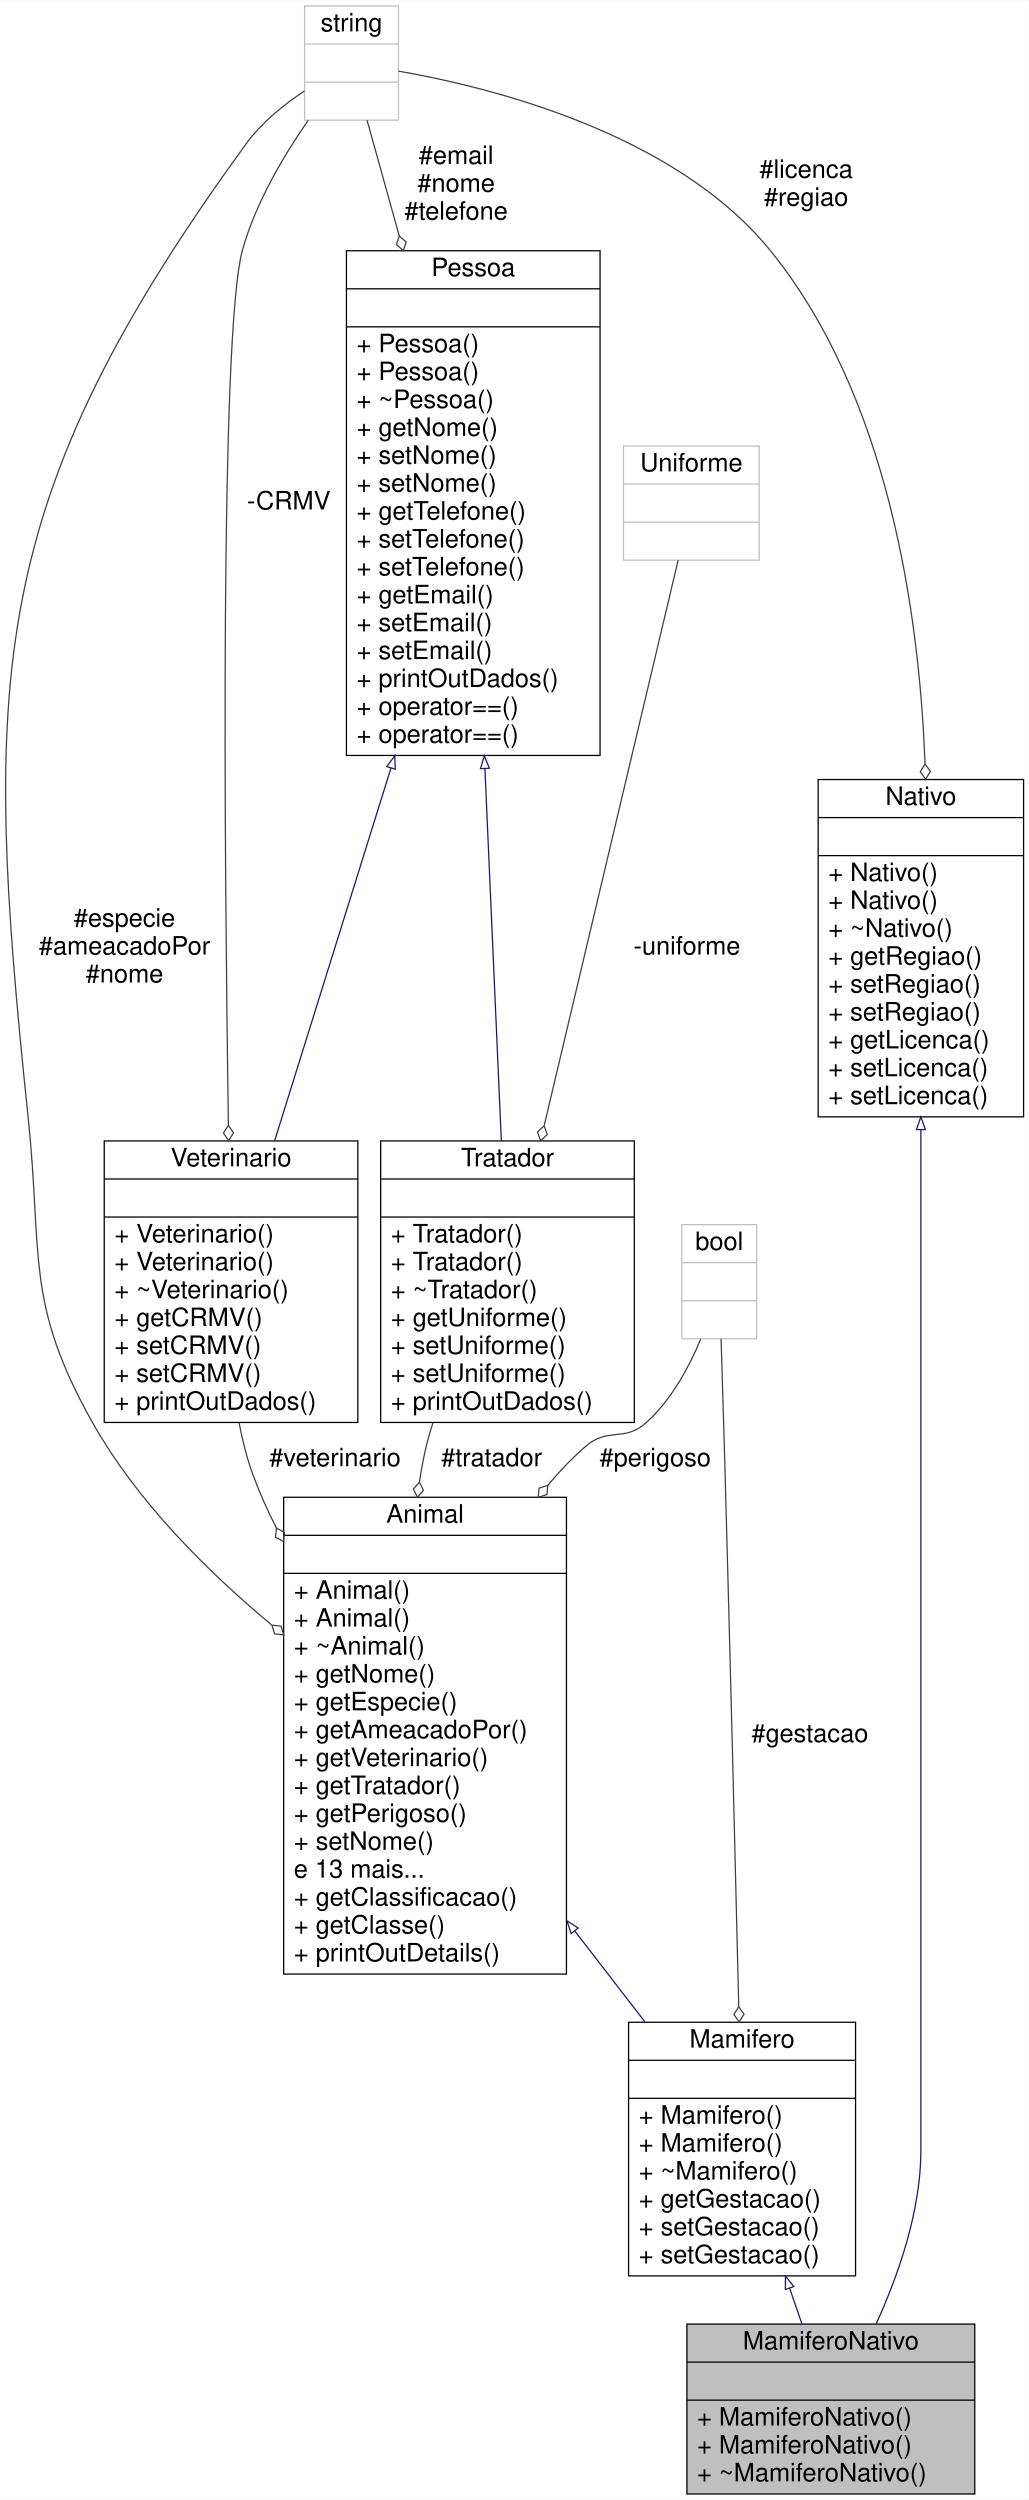
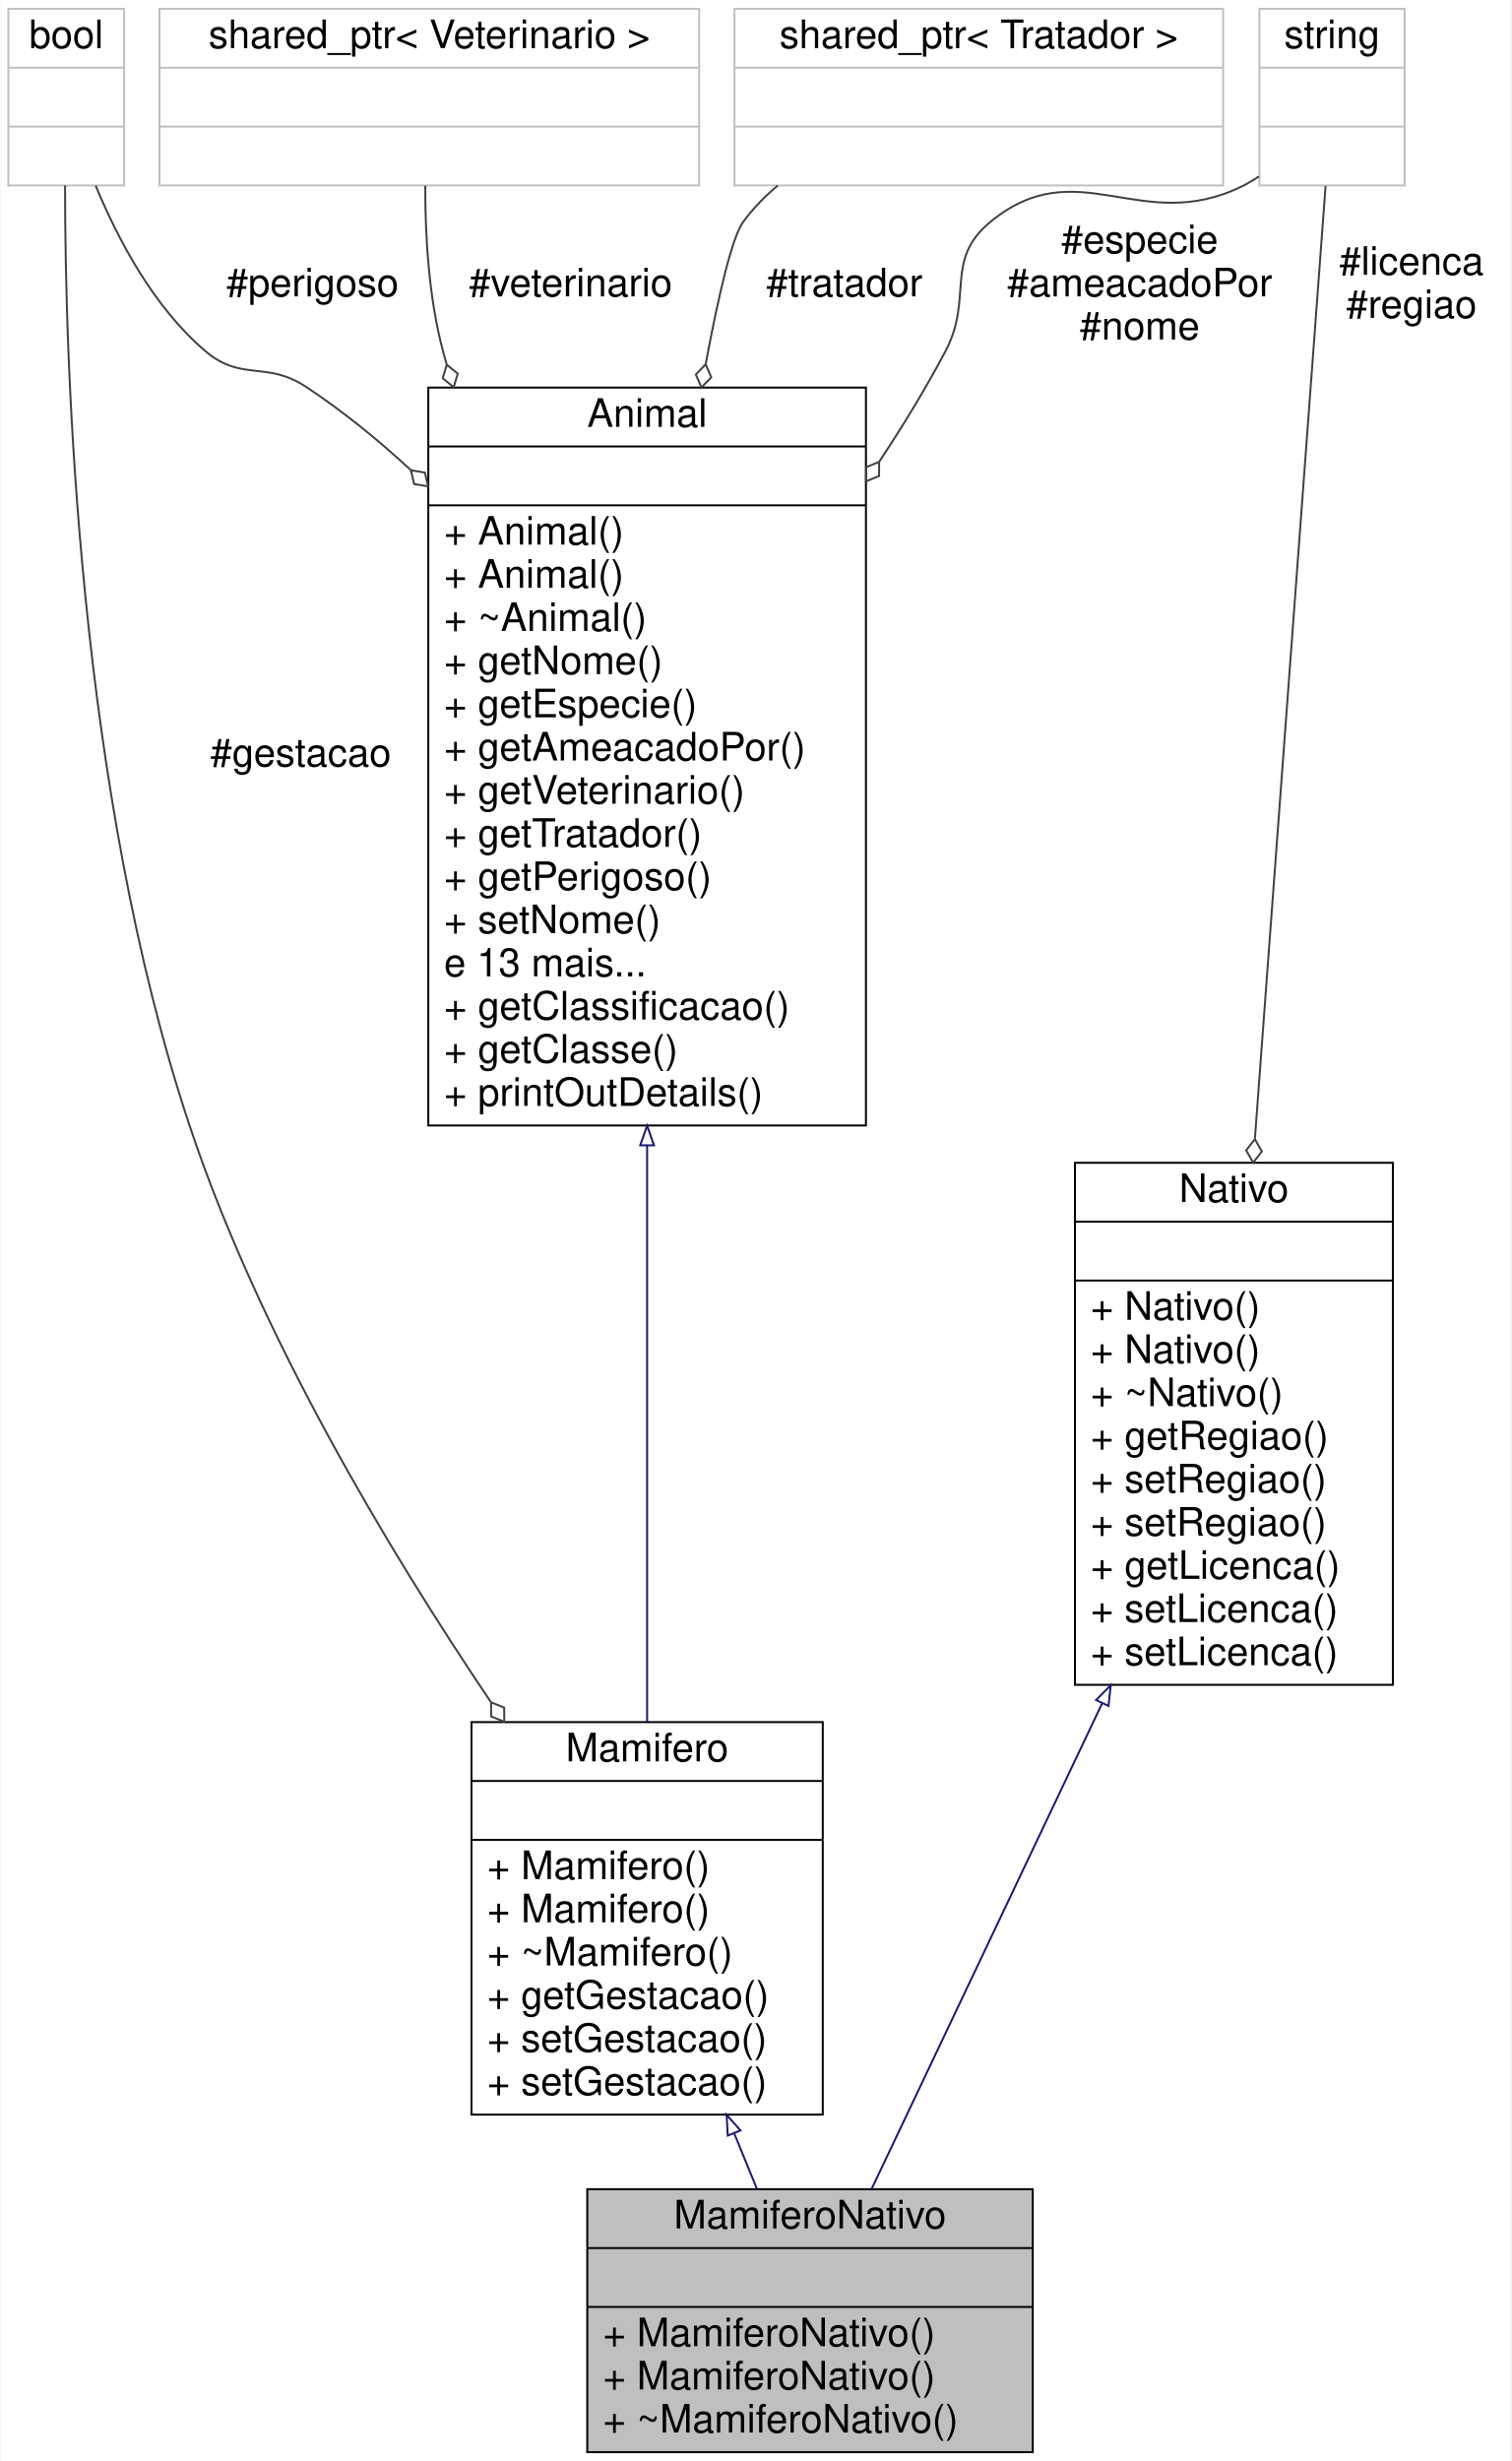
- <svg xmlns="http://www.w3.org/2000/svg" xmlns:xlink="http://www.w3.org/1999/xlink" width="811pt" height="1971pt" viewBox="0.00 0.00 811.20 1971.00">
-   <g id="graph0" class="graph" transform="scale(1 1) rotate(0) translate(4 1967)">
-     <polygon fill="white" stroke="transparent" points="-4,4 -4,-1967 807.2,-1967 807.2,4 -4,4" />
+ <svg xmlns="http://www.w3.org/2000/svg" xmlns:xlink="http://www.w3.org/1999/xlink" width="770pt" height="1254pt" viewBox="0.00 0.00 769.50 1254.00">
+   <g id="graph0" class="graph" transform="scale(1 1) rotate(0) translate(4 1250)">
+     <polygon fill="white" stroke="transparent" points="-4,4 -4,-1250 765.5,-1250 765.5,4 -4,4" />
    <g id="node1" class="node">
      <g id="a_node1">
        <a xlink:title="Implementação de animal com Classe e Categoria.">
-           <polygon fill="#bfbfbf" stroke="black" points="537.7,-0.5 537.7,-134.5 764.7,-134.5 764.7,-0.5 537.7,-0.5" />
-           <text text-anchor="middle" x="651.2" y="-114.5" font-family="Helvetica,sans-Serif" font-size="20.00">MamiferoNativo</text>
-           <polyline fill="none" stroke="black" points="537.7,-104.5 764.7,-104.5 " />
-           <text text-anchor="middle" x="651.2" y="-84.5" font-family="Helvetica,sans-Serif" font-size="20.00"> </text>
-           <polyline fill="none" stroke="black" points="537.7,-74.5 764.7,-74.5 " />
-           <text text-anchor="start" x="545.7" y="-54.5" font-family="Helvetica,sans-Serif" font-size="20.00">+ MamiferoNativo()</text>
-           <text text-anchor="start" x="545.7" y="-32.5" font-family="Helvetica,sans-Serif" font-size="20.00">+ MamiferoNativo()</text>
-           <text text-anchor="start" x="545.7" y="-10.5" font-family="Helvetica,sans-Serif" font-size="20.00">+ ~MamiferoNativo()</text>
+           <polygon fill="#bfbfbf" stroke="black" points="295,-0.5 295,-134.5 522,-134.5 522,-0.5 295,-0.5" />
+           <text text-anchor="middle" x="408.5" y="-114.5" font-family="Helvetica,sans-Serif" font-size="20.00">MamiferoNativo</text>
+           <polyline fill="none" stroke="black" points="295,-104.5 522,-104.5 " />
+           <text text-anchor="middle" x="408.5" y="-84.5" font-family="Helvetica,sans-Serif" font-size="20.00"> </text>
+           <polyline fill="none" stroke="black" points="295,-74.5 522,-74.5 " />
+           <text text-anchor="start" x="303" y="-54.5" font-family="Helvetica,sans-Serif" font-size="20.00">+ MamiferoNativo()</text>
+           <text text-anchor="start" x="303" y="-32.5" font-family="Helvetica,sans-Serif" font-size="20.00">+ MamiferoNativo()</text>
+           <text text-anchor="start" x="303" y="-10.5" font-family="Helvetica,sans-Serif" font-size="20.00">+ ~MamiferoNativo()</text>
        </a>
      </g>
    </g>
    <g id="node2" class="node">
      <g id="a_node2">
        <a xlink:href="classMamifero.html" target="_top" xlink:title="Classificação base para Mamiferos.">
-           <polygon fill="white" stroke="black" points="491.7,-172.5 491.7,-372.5 670.7,-372.5 670.7,-172.5 491.7,-172.5" />
-           <text text-anchor="middle" x="581.2" y="-352.5" font-family="Helvetica,sans-Serif" font-size="20.00">Mamifero</text>
-           <polyline fill="none" stroke="black" points="491.7,-342.5 670.7,-342.5 " />
-           <text text-anchor="middle" x="581.2" y="-322.5" font-family="Helvetica,sans-Serif" font-size="20.00"> </text>
-           <polyline fill="none" stroke="black" points="491.7,-312.5 670.7,-312.5 " />
-           <text text-anchor="start" x="499.7" y="-292.5" font-family="Helvetica,sans-Serif" font-size="20.00">+ Mamifero()</text>
-           <text text-anchor="start" x="499.7" y="-270.5" font-family="Helvetica,sans-Serif" font-size="20.00">+ Mamifero()</text>
-           <text text-anchor="start" x="499.7" y="-248.5" font-family="Helvetica,sans-Serif" font-size="20.00">+ ~Mamifero()</text>
-           <text text-anchor="start" x="499.7" y="-226.5" font-family="Helvetica,sans-Serif" font-size="20.00">+ getGestacao()</text>
-           <text text-anchor="start" x="499.7" y="-204.5" font-family="Helvetica,sans-Serif" font-size="20.00">+ setGestacao()</text>
-           <text text-anchor="start" x="499.7" y="-182.5" font-family="Helvetica,sans-Serif" font-size="20.00">+ setGestacao()</text>
+           <polygon fill="white" stroke="black" points="236,-172.5 236,-372.5 415,-372.5 415,-172.5 236,-172.5" />
+           <text text-anchor="middle" x="325.5" y="-352.5" font-family="Helvetica,sans-Serif" font-size="20.00">Mamifero</text>
+           <polyline fill="none" stroke="black" points="236,-342.5 415,-342.5 " />
+           <text text-anchor="middle" x="325.5" y="-322.5" font-family="Helvetica,sans-Serif" font-size="20.00"> </text>
+           <polyline fill="none" stroke="black" points="236,-312.5 415,-312.5 " />
+           <text text-anchor="start" x="244" y="-292.5" font-family="Helvetica,sans-Serif" font-size="20.00">+ Mamifero()</text>
+           <text text-anchor="start" x="244" y="-270.5" font-family="Helvetica,sans-Serif" font-size="20.00">+ Mamifero()</text>
+           <text text-anchor="start" x="244" y="-248.5" font-family="Helvetica,sans-Serif" font-size="20.00">+ ~Mamifero()</text>
+           <text text-anchor="start" x="244" y="-226.5" font-family="Helvetica,sans-Serif" font-size="20.00">+ getGestacao()</text>
+           <text text-anchor="start" x="244" y="-204.5" font-family="Helvetica,sans-Serif" font-size="20.00">+ setGestacao()</text>
+           <text text-anchor="start" x="244" y="-182.5" font-family="Helvetica,sans-Serif" font-size="20.00">+ setGestacao()</text>
        </a>
      </g>
    </g>
    <g id="edge1" class="edge">
-       <path fill="none" stroke="midnightblue" d="M618.69,-162.8C621.99,-153.23 625.26,-143.75 628.38,-134.69" />
-       <polygon fill="none" stroke="midnightblue" points="615.34,-161.78 615.38,-172.38 621.95,-164.07 615.34,-161.78" />
+       <path fill="none" stroke="midnightblue" d="M369.82,-163.09C373.78,-153.43 377.7,-143.84 381.44,-134.69" />
+       <polygon fill="none" stroke="midnightblue" points="366.57,-161.8 366.03,-172.38 373.05,-164.45 366.57,-161.8" />
    </g>
    <g id="node3" class="node">
      <g id="a_node3">
        <a xlink:href="classAnimal.html" target="_top" xlink:title="Implementação base para o cadastro de animais.">
-           <polygon fill="white" stroke="black" points="219.7,-410.5 219.7,-786.5 442.7,-786.5 442.7,-410.5 219.7,-410.5" />
-           <text text-anchor="middle" x="331.2" y="-766.5" font-family="Helvetica,sans-Serif" font-size="20.00">Animal</text>
-           <polyline fill="none" stroke="black" points="219.7,-756.5 442.7,-756.5 " />
-           <text text-anchor="middle" x="331.2" y="-736.5" font-family="Helvetica,sans-Serif" font-size="20.00"> </text>
-           <polyline fill="none" stroke="black" points="219.7,-726.5 442.7,-726.5 " />
-           <text text-anchor="start" x="227.7" y="-706.5" font-family="Helvetica,sans-Serif" font-size="20.00">+ Animal()</text>
-           <text text-anchor="start" x="227.7" y="-684.5" font-family="Helvetica,sans-Serif" font-size="20.00">+ Animal()</text>
-           <text text-anchor="start" x="227.7" y="-662.5" font-family="Helvetica,sans-Serif" font-size="20.00">+ ~Animal()</text>
-           <text text-anchor="start" x="227.7" y="-640.5" font-family="Helvetica,sans-Serif" font-size="20.00">+ getNome()</text>
-           <text text-anchor="start" x="227.7" y="-618.5" font-family="Helvetica,sans-Serif" font-size="20.00">+ getEspecie()</text>
-           <text text-anchor="start" x="227.7" y="-596.5" font-family="Helvetica,sans-Serif" font-size="20.00">+ getAmeacadoPor()</text>
-           <text text-anchor="start" x="227.7" y="-574.5" font-family="Helvetica,sans-Serif" font-size="20.00">+ getVeterinario()</text>
-           <text text-anchor="start" x="227.7" y="-552.5" font-family="Helvetica,sans-Serif" font-size="20.00">+ getTratador()</text>
-           <text text-anchor="start" x="227.7" y="-530.5" font-family="Helvetica,sans-Serif" font-size="20.00">+ getPerigoso()</text>
-           <text text-anchor="start" x="227.7" y="-508.5" font-family="Helvetica,sans-Serif" font-size="20.00">+ setNome()</text>
-           <text text-anchor="start" x="227.7" y="-486.5" font-family="Helvetica,sans-Serif" font-size="20.00">e 13 mais...</text>
-           <text text-anchor="start" x="227.7" y="-464.5" font-family="Helvetica,sans-Serif" font-size="20.00">+ getClassificacao()</text>
-           <text text-anchor="start" x="227.7" y="-442.5" font-family="Helvetica,sans-Serif" font-size="20.00">+ getClasse()</text>
-           <text text-anchor="start" x="227.7" y="-420.5" font-family="Helvetica,sans-Serif" font-size="20.00">+ printOutDetails()</text>
+           <polygon fill="white" stroke="black" points="214,-676.5 214,-1052.5 437,-1052.5 437,-676.5 214,-676.5" />
+           <text text-anchor="middle" x="325.5" y="-1032.5" font-family="Helvetica,sans-Serif" font-size="20.00">Animal</text>
+           <polyline fill="none" stroke="black" points="214,-1022.5 437,-1022.5 " />
+           <text text-anchor="middle" x="325.5" y="-1002.5" font-family="Helvetica,sans-Serif" font-size="20.00"> </text>
+           <polyline fill="none" stroke="black" points="214,-992.5 437,-992.5 " />
+           <text text-anchor="start" x="222" y="-972.5" font-family="Helvetica,sans-Serif" font-size="20.00">+ Animal()</text>
+           <text text-anchor="start" x="222" y="-950.5" font-family="Helvetica,sans-Serif" font-size="20.00">+ Animal()</text>
+           <text text-anchor="start" x="222" y="-928.5" font-family="Helvetica,sans-Serif" font-size="20.00">+ ~Animal()</text>
+           <text text-anchor="start" x="222" y="-906.5" font-family="Helvetica,sans-Serif" font-size="20.00">+ getNome()</text>
+           <text text-anchor="start" x="222" y="-884.5" font-family="Helvetica,sans-Serif" font-size="20.00">+ getEspecie()</text>
+           <text text-anchor="start" x="222" y="-862.5" font-family="Helvetica,sans-Serif" font-size="20.00">+ getAmeacadoPor()</text>
+           <text text-anchor="start" x="222" y="-840.5" font-family="Helvetica,sans-Serif" font-size="20.00">+ getVeterinario()</text>
+           <text text-anchor="start" x="222" y="-818.5" font-family="Helvetica,sans-Serif" font-size="20.00">+ getTratador()</text>
+           <text text-anchor="start" x="222" y="-796.5" font-family="Helvetica,sans-Serif" font-size="20.00">+ getPerigoso()</text>
+           <text text-anchor="start" x="222" y="-774.5" font-family="Helvetica,sans-Serif" font-size="20.00">+ setNome()</text>
+           <text text-anchor="start" x="222" y="-752.5" font-family="Helvetica,sans-Serif" font-size="20.00">e 13 mais...</text>
+           <text text-anchor="start" x="222" y="-730.5" font-family="Helvetica,sans-Serif" font-size="20.00">+ getClassificacao()</text>
+           <text text-anchor="start" x="222" y="-708.5" font-family="Helvetica,sans-Serif" font-size="20.00">+ getClasse()</text>
+           <text text-anchor="start" x="222" y="-686.5" font-family="Helvetica,sans-Serif" font-size="20.00">+ printOutDetails()</text>
        </a>
      </g>
    </g>
    <g id="edge2" class="edge">
-       <path fill="none" stroke="midnightblue" d="M449.39,-444.33C468.15,-420.02 487.11,-395.44 504.58,-372.8" />
-       <polygon fill="none" stroke="midnightblue" points="446.38,-442.5 443.04,-452.56 451.92,-446.78 446.38,-442.5" />
+       <path fill="none" stroke="midnightblue" d="M325.5,-666.32C325.5,-567.73 325.5,-452.7 325.5,-372.7" />
+       <polygon fill="none" stroke="midnightblue" points="322,-666.42 325.5,-676.42 329,-666.42 322,-666.42" />
    </g>
    <g id="node4" class="node">
      <g id="a_node4">
-         <a xlink:href="classTratador.html" target="_top" xlink:title="Implementação dos tratadores.">
-           <polygon fill="white" stroke="black" points="296.2,-845.5 296.2,-1067.5 496.2,-1067.5 496.2,-845.5 296.2,-845.5" />
-           <text text-anchor="middle" x="396.2" y="-1047.5" font-family="Helvetica,sans-Serif" font-size="20.00">Tratador</text>
-           <polyline fill="none" stroke="black" points="296.2,-1037.5 496.2,-1037.5 " />
-           <text text-anchor="middle" x="396.2" y="-1017.5" font-family="Helvetica,sans-Serif" font-size="20.00"> </text>
-           <polyline fill="none" stroke="black" points="296.2,-1007.5 496.2,-1007.5 " />
-           <text text-anchor="start" x="304.2" y="-987.5" font-family="Helvetica,sans-Serif" font-size="20.00">+ Tratador()</text>
-           <text text-anchor="start" x="304.2" y="-965.5" font-family="Helvetica,sans-Serif" font-size="20.00">+ Tratador()</text>
-           <text text-anchor="start" x="304.2" y="-943.5" font-family="Helvetica,sans-Serif" font-size="20.00">+ ~Tratador()</text>
-           <text text-anchor="start" x="304.2" y="-921.5" font-family="Helvetica,sans-Serif" font-size="20.00">+ getUniforme()</text>
-           <text text-anchor="start" x="304.2" y="-899.5" font-family="Helvetica,sans-Serif" font-size="20.00">+ setUniforme()</text>
-           <text text-anchor="start" x="304.2" y="-877.5" font-family="Helvetica,sans-Serif" font-size="20.00">+ setUniforme()</text>
-           <text text-anchor="start" x="304.2" y="-855.5" font-family="Helvetica,sans-Serif" font-size="20.00">+ printOutDados()</text>
+         <a xlink:title=" ">
+           <polygon fill="white" stroke="#bfbfbf" points="77,-1155.5 77,-1245.5 352,-1245.5 352,-1155.5 77,-1155.5" />
+           <text text-anchor="middle" x="214.5" y="-1225.5" font-family="Helvetica,sans-Serif" font-size="20.00">shared_ptr&lt; Veterinario &gt;</text>
+           <polyline fill="none" stroke="#bfbfbf" points="77,-1215.5 352,-1215.5 " />
+           <text text-anchor="middle" x="214.5" y="-1195.5" font-family="Helvetica,sans-Serif" font-size="20.00"> </text>
+           <polyline fill="none" stroke="#bfbfbf" points="77,-1185.5 352,-1185.5 " />
+           <text text-anchor="middle" x="214.5" y="-1165.5" font-family="Helvetica,sans-Serif" font-size="20.00"> </text>
        </a>
      </g>
    </g>
    <g id="edge3" class="edge">
-       <path fill="none" stroke="#404040" d="M337.43,-845.24C335.41,-839.17 333.64,-833.06 332.2,-827 330,-817.71 328.2,-808.15 326.75,-798.45" />
-       <polygon fill="none" stroke="#404040" points="326.75,-798.44 321.99,-793.03 325.15,-786.55 329.92,-791.97 326.75,-798.44" />
-       <text text-anchor="middle" x="383.7" y="-811" font-family="Helvetica,sans-Serif" font-size="20.00"> #tratador</text>
+       <path fill="none" stroke="#404040" d="M212.45,-1155.38C212.39,-1130.25 214.17,-1098.41 221.5,-1071 222.09,-1068.81 222.7,-1066.62 223.33,-1064.43" />
+       <polygon fill="none" stroke="#404040" points="223.41,-1064.16 221.35,-1057.25 226.93,-1052.69 229,-1059.6 223.41,-1064.16" />
+       <text text-anchor="middle" x="286.5" y="-1099" font-family="Helvetica,sans-Serif" font-size="20.00"> #veterinario</text>
    </g>
    <g id="node5" class="node">
      <g id="a_node5">
-         <a xlink:href="classPessoa.html" target="_top" xlink:title="Classe base dos funcionarios.">
-           <polygon fill="white" stroke="black" points="269.2,-1371.5 269.2,-1769.5 469.2,-1769.5 469.2,-1371.5 269.2,-1371.5" />
-           <text text-anchor="middle" x="369.2" y="-1749.5" font-family="Helvetica,sans-Serif" font-size="20.00">Pessoa</text>
-           <polyline fill="none" stroke="black" points="269.2,-1739.5 469.2,-1739.5 " />
-           <text text-anchor="middle" x="369.2" y="-1719.5" font-family="Helvetica,sans-Serif" font-size="20.00"> </text>
-           <polyline fill="none" stroke="black" points="269.2,-1709.5 469.2,-1709.5 " />
-           <text text-anchor="start" x="277.2" y="-1689.5" font-family="Helvetica,sans-Serif" font-size="20.00">+ Pessoa()</text>
-           <text text-anchor="start" x="277.2" y="-1667.5" font-family="Helvetica,sans-Serif" font-size="20.00">+ Pessoa()</text>
-           <text text-anchor="start" x="277.2" y="-1645.5" font-family="Helvetica,sans-Serif" font-size="20.00">+ ~Pessoa()</text>
-           <text text-anchor="start" x="277.2" y="-1623.5" font-family="Helvetica,sans-Serif" font-size="20.00">+ getNome()</text>
-           <text text-anchor="start" x="277.2" y="-1601.5" font-family="Helvetica,sans-Serif" font-size="20.00">+ setNome()</text>
-           <text text-anchor="start" x="277.2" y="-1579.5" font-family="Helvetica,sans-Serif" font-size="20.00">+ setNome()</text>
-           <text text-anchor="start" x="277.2" y="-1557.5" font-family="Helvetica,sans-Serif" font-size="20.00">+ getTelefone()</text>
-           <text text-anchor="start" x="277.2" y="-1535.5" font-family="Helvetica,sans-Serif" font-size="20.00">+ setTelefone()</text>
-           <text text-anchor="start" x="277.2" y="-1513.5" font-family="Helvetica,sans-Serif" font-size="20.00">+ setTelefone()</text>
-           <text text-anchor="start" x="277.2" y="-1491.5" font-family="Helvetica,sans-Serif" font-size="20.00">+ getEmail()</text>
-           <text text-anchor="start" x="277.2" y="-1469.5" font-family="Helvetica,sans-Serif" font-size="20.00">+ setEmail()</text>
-           <text text-anchor="start" x="277.2" y="-1447.5" font-family="Helvetica,sans-Serif" font-size="20.00">+ setEmail()</text>
-           <text text-anchor="start" x="277.2" y="-1425.5" font-family="Helvetica,sans-Serif" font-size="20.00">+ printOutDados()</text>
-           <text text-anchor="start" x="277.2" y="-1403.5" font-family="Helvetica,sans-Serif" font-size="20.00">+ operator==()</text>
-           <text text-anchor="start" x="277.2" y="-1381.5" font-family="Helvetica,sans-Serif" font-size="20.00">+ operator==()</text>
+         <a xlink:title=" ">
+           <polygon fill="white" stroke="#bfbfbf" points="0,-1155.5 0,-1245.5 59,-1245.5 59,-1155.5 0,-1155.5" />
+           <text text-anchor="middle" x="29.5" y="-1225.5" font-family="Helvetica,sans-Serif" font-size="20.00">bool</text>
+           <polyline fill="none" stroke="#bfbfbf" points="0,-1215.5 59,-1215.5 " />
+           <text text-anchor="middle" x="29.5" y="-1195.5" font-family="Helvetica,sans-Serif" font-size="20.00"> </text>
+           <polyline fill="none" stroke="#bfbfbf" points="0,-1185.5 59,-1185.5 " />
+           <text text-anchor="middle" x="29.5" y="-1165.5" font-family="Helvetica,sans-Serif" font-size="20.00"> </text>
        </a>
      </g>
    </g>
+     <g id="edge7" class="edge">
+       <path fill="none" stroke="#404040" d="M28.9,-1155.46C28.9,-1063.74 35.53,-846.62 92.5,-676 127.92,-569.91 193.24,-460.77 245.72,-382.95" />
+       <polygon fill="none" stroke="#404040" points="245.97,-382.59 246.03,-375.38 252.71,-372.67 252.65,-379.88 245.97,-382.59" />
+       <text text-anchor="middle" x="149" y="-859.5" font-family="Helvetica,sans-Serif" font-size="20.00"> #gestacao</text>
+     </g>
    <g id="edge4" class="edge">
-       <path fill="none" stroke="midnightblue" d="M378.4,-1361.13C382.74,-1262.66 387.75,-1149.13 391.35,-1067.6" />
-       <polygon fill="none" stroke="midnightblue" points="374.9,-1361.08 377.95,-1371.22 381.89,-1361.39 374.9,-1361.08" />
-     </g>
-     <g id="node9" class="node">
-       <g id="a_node9">
-         <a xlink:href="classVeterinario.html" target="_top" xlink:title="Implementação dos veterinarios.">
-           <polygon fill="white" stroke="black" points="78.2,-845.5 78.2,-1067.5 278.2,-1067.5 278.2,-845.5 78.2,-845.5" />
-           <text text-anchor="middle" x="178.2" y="-1047.5" font-family="Helvetica,sans-Serif" font-size="20.00">Veterinario</text>
-           <polyline fill="none" stroke="black" points="78.2,-1037.5 278.2,-1037.5 " />
-           <text text-anchor="middle" x="178.2" y="-1017.5" font-family="Helvetica,sans-Serif" font-size="20.00"> </text>
-           <polyline fill="none" stroke="black" points="78.2,-1007.5 278.2,-1007.5 " />
-           <text text-anchor="start" x="86.2" y="-987.5" font-family="Helvetica,sans-Serif" font-size="20.00">+ Veterinario()</text>
-           <text text-anchor="start" x="86.2" y="-965.5" font-family="Helvetica,sans-Serif" font-size="20.00">+ Veterinario()</text>
-           <text text-anchor="start" x="86.2" y="-943.5" font-family="Helvetica,sans-Serif" font-size="20.00">+ ~Veterinario()</text>
-           <text text-anchor="start" x="86.2" y="-921.5" font-family="Helvetica,sans-Serif" font-size="20.00">+ getCRMV()</text>
-           <text text-anchor="start" x="86.2" y="-899.5" font-family="Helvetica,sans-Serif" font-size="20.00">+ setCRMV()</text>
-           <text text-anchor="start" x="86.2" y="-877.5" font-family="Helvetica,sans-Serif" font-size="20.00">+ setCRMV()</text>
-           <text text-anchor="start" x="86.2" y="-855.5" font-family="Helvetica,sans-Serif" font-size="20.00">+ printOutDados()</text>
-         </a>
-       </g>
-     </g>
-     <g id="edge10" class="edge">
-       <path fill="none" stroke="midnightblue" d="M304.27,-1361.43C273.52,-1262.89 238.04,-1149.21 212.57,-1067.6" />
-       <polygon fill="none" stroke="midnightblue" points="301,-1362.72 307.32,-1371.22 307.69,-1360.64 301,-1362.72" />
+       <path fill="none" stroke="#404040" d="M44.49,-1155.42C55.93,-1127.76 74.24,-1093.24 100.5,-1071 118.84,-1055.47 131.41,-1066.19 151.5,-1053 170.15,-1040.75 188.18,-1026.09 205.12,-1010.44" />
+       <polygon fill="none" stroke="#404040" points="205.15,-1010.4 206.77,-1003.38 213.88,-1002.16 212.26,-1009.19 205.15,-1010.4" />
+       <text text-anchor="middle" x="155" y="-1099" font-family="Helvetica,sans-Serif" font-size="20.00"> #perigoso</text>
    </g>
    <g id="node6" class="node">
      <g id="a_node6">
        <a xlink:title=" ">
-           <polygon fill="white" stroke="#bfbfbf" points="236.2,-1872.5 236.2,-1962.5 310.2,-1962.5 310.2,-1872.5 236.2,-1872.5" />
-           <text text-anchor="middle" x="273.2" y="-1942.5" font-family="Helvetica,sans-Serif" font-size="20.00">string</text>
-           <polyline fill="none" stroke="#bfbfbf" points="236.2,-1932.5 310.2,-1932.5 " />
-           <text text-anchor="middle" x="273.2" y="-1912.5" font-family="Helvetica,sans-Serif" font-size="20.00"> </text>
-           <polyline fill="none" stroke="#bfbfbf" points="236.2,-1902.5 310.2,-1902.5 " />
-           <text text-anchor="middle" x="273.2" y="-1882.5" font-family="Helvetica,sans-Serif" font-size="20.00"> </text>
+           <polygon fill="white" stroke="#bfbfbf" points="637.5,-1155.5 637.5,-1245.5 711.5,-1245.5 711.5,-1155.5 637.5,-1155.5" />
+           <text text-anchor="middle" x="674.5" y="-1225.5" font-family="Helvetica,sans-Serif" font-size="20.00">string</text>
+           <polyline fill="none" stroke="#bfbfbf" points="637.5,-1215.5 711.5,-1215.5 " />
+           <text text-anchor="middle" x="674.5" y="-1195.5" font-family="Helvetica,sans-Serif" font-size="20.00"> </text>
+           <polyline fill="none" stroke="#bfbfbf" points="637.5,-1185.5 711.5,-1185.5 " />
+           <text text-anchor="middle" x="674.5" y="-1165.5" font-family="Helvetica,sans-Serif" font-size="20.00"> </text>
        </a>
      </g>
    </g>
-     <g id="edge8" class="edge">
-       <path fill="none" stroke="#404040" d="M236.08,-1895.5C220.07,-1884.85 202.29,-1870.64 190.2,-1854 -15.32,-1570.96 -18.2,-1433.89 18.2,-1086 29.6,-977.11 15.45,-940.38 69.2,-845 103.92,-783.4 159.32,-728.18 210.25,-685.79" />
-       <polygon fill="none" stroke="#404040" points="210.43,-685.65 212.52,-678.75 219.7,-678.03 217.6,-684.93 210.43,-685.65" />
-       <text text-anchor="middle" x="94.2" y="-1236.5" font-family="Helvetica,sans-Serif" font-size="20.00"> #especie</text>
-       <text text-anchor="middle" x="94.2" y="-1214.5" font-family="Helvetica,sans-Serif" font-size="20.00">#ameacadoPor</text>
-       <text text-anchor="middle" x="94.2" y="-1192.5" font-family="Helvetica,sans-Serif" font-size="20.00">#nome</text>
+     <g id="edge5" class="edge">
+       <path fill="none" stroke="#404040" d="M637.25,-1160.11C634.42,-1158.19 631.5,-1156.46 628.5,-1155 576.88,-1129.79 544.9,-1173.46 500.5,-1137 476.49,-1117.28 492.01,-1098.47 477.5,-1071 467.57,-1052.21 456.04,-1033.26 443.85,-1014.87" />
+       <polygon fill="none" stroke="#404040" points="443.72,-1014.67 437.05,-1011.93 437.02,-1004.72 443.69,-1007.46 443.72,-1014.67" />
+       <text text-anchor="middle" x="576.5" y="-1121" font-family="Helvetica,sans-Serif" font-size="20.00"> #especie</text>
+       <text text-anchor="middle" x="576.5" y="-1099" font-family="Helvetica,sans-Serif" font-size="20.00">#ameacadoPor</text>
+       <text text-anchor="middle" x="576.5" y="-1077" font-family="Helvetica,sans-Serif" font-size="20.00">#nome</text>
    </g>
-     <g id="edge5" class="edge">
-       <path fill="none" stroke="#404040" d="M285.46,-1872.46C292.25,-1848.06 301.24,-1815.75 310.81,-1781.36" />
-       <polygon fill="none" stroke="#404040" points="310.86,-1781.18 308.61,-1774.33 314.07,-1769.62 316.32,-1776.47 310.86,-1781.18" />
-       <text text-anchor="middle" x="355.7" y="-1838" font-family="Helvetica,sans-Serif" font-size="20.00"> #email</text>
-       <text text-anchor="middle" x="355.7" y="-1816" font-family="Helvetica,sans-Serif" font-size="20.00">#nome</text>
-       <text text-anchor="middle" x="355.7" y="-1794" font-family="Helvetica,sans-Serif" font-size="20.00">#telefone</text>
-     </g>
-     <g id="edge11" class="edge">
-       <path fill="none" stroke="#404040" d="M239.11,-1872.45C219.82,-1844.72 197.55,-1807.23 187.2,-1770 169.3,-1705.54 172.99,-1290.5 176.1,-1079.82" />
-       <polygon fill="none" stroke="#404040" points="176.1,-1079.78 172.19,-1073.72 176.28,-1067.78 180.19,-1073.84 176.1,-1079.78" />
-       <text text-anchor="middle" x="223.7" y="-1565.5" font-family="Helvetica,sans-Serif" font-size="20.00"> -CRMV</text>
-     </g>
-     <g id="node10" class="node">
-       <g id="a_node10">
+     <g id="node8" class="node">
+       <g id="a_node8">
        <a xlink:href="classNativo.html" target="_top" xlink:title="Umas das definições de categoria para Animal.">
-           <polygon fill="white" stroke="black" points="641.2,-1086.5 641.2,-1352.5 803.2,-1352.5 803.2,-1086.5 641.2,-1086.5" />
-           <text text-anchor="middle" x="722.2" y="-1332.5" font-family="Helvetica,sans-Serif" font-size="20.00">Nativo</text>
-           <polyline fill="none" stroke="black" points="641.2,-1322.5 803.2,-1322.5 " />
-           <text text-anchor="middle" x="722.2" y="-1302.5" font-family="Helvetica,sans-Serif" font-size="20.00"> </text>
-           <polyline fill="none" stroke="black" points="641.2,-1292.5 803.2,-1292.5 " />
-           <text text-anchor="start" x="649.2" y="-1272.5" font-family="Helvetica,sans-Serif" font-size="20.00">+ Nativo()</text>
-           <text text-anchor="start" x="649.2" y="-1250.5" font-family="Helvetica,sans-Serif" font-size="20.00">+ Nativo()</text>
-           <text text-anchor="start" x="649.2" y="-1228.5" font-family="Helvetica,sans-Serif" font-size="20.00">+ ~Nativo()</text>
-           <text text-anchor="start" x="649.2" y="-1206.5" font-family="Helvetica,sans-Serif" font-size="20.00">+ getRegiao()</text>
-           <text text-anchor="start" x="649.2" y="-1184.5" font-family="Helvetica,sans-Serif" font-size="20.00">+ setRegiao()</text>
-           <text text-anchor="start" x="649.2" y="-1162.5" font-family="Helvetica,sans-Serif" font-size="20.00">+ setRegiao()</text>
-           <text text-anchor="start" x="649.2" y="-1140.5" font-family="Helvetica,sans-Serif" font-size="20.00">+ getLicenca()</text>
-           <text text-anchor="start" x="649.2" y="-1118.5" font-family="Helvetica,sans-Serif" font-size="20.00">+ setLicenca()</text>
-           <text text-anchor="start" x="649.2" y="-1096.5" font-family="Helvetica,sans-Serif" font-size="20.00">+ setLicenca()</text>
+           <polygon fill="white" stroke="black" points="543.5,-391.5 543.5,-657.5 705.5,-657.5 705.5,-391.5 543.5,-391.5" />
+           <text text-anchor="middle" x="624.5" y="-637.5" font-family="Helvetica,sans-Serif" font-size="20.00">Nativo</text>
+           <polyline fill="none" stroke="black" points="543.5,-627.5 705.5,-627.5 " />
+           <text text-anchor="middle" x="624.5" y="-607.5" font-family="Helvetica,sans-Serif" font-size="20.00"> </text>
+           <polyline fill="none" stroke="black" points="543.5,-597.5 705.5,-597.5 " />
+           <text text-anchor="start" x="551.5" y="-577.5" font-family="Helvetica,sans-Serif" font-size="20.00">+ Nativo()</text>
+           <text text-anchor="start" x="551.5" y="-555.5" font-family="Helvetica,sans-Serif" font-size="20.00">+ Nativo()</text>
+           <text text-anchor="start" x="551.5" y="-533.5" font-family="Helvetica,sans-Serif" font-size="20.00">+ ~Nativo()</text>
+           <text text-anchor="start" x="551.5" y="-511.5" font-family="Helvetica,sans-Serif" font-size="20.00">+ getRegiao()</text>
+           <text text-anchor="start" x="551.5" y="-489.5" font-family="Helvetica,sans-Serif" font-size="20.00">+ setRegiao()</text>
+           <text text-anchor="start" x="551.5" y="-467.5" font-family="Helvetica,sans-Serif" font-size="20.00">+ setRegiao()</text>
+           <text text-anchor="start" x="551.5" y="-445.5" font-family="Helvetica,sans-Serif" font-size="20.00">+ getLicenca()</text>
+           <text text-anchor="start" x="551.5" y="-423.5" font-family="Helvetica,sans-Serif" font-size="20.00">+ setLicenca()</text>
+           <text text-anchor="start" x="551.5" y="-401.5" font-family="Helvetica,sans-Serif" font-size="20.00">+ setLicenca()</text>
        </a>
      </g>
    </g>
-     <g id="edge14" class="edge">
-       <path fill="none" stroke="#404040" d="M310.25,-1911.16C379.21,-1899.17 527.14,-1863.47 603.2,-1770 696.06,-1655.91 720.83,-1485.72 725.5,-1365.02" />
-       <polygon fill="none" stroke="#404040" points="725.5,-1364.76 721.71,-1358.63 725.91,-1352.76 729.7,-1358.89 725.5,-1364.76" />
-       <text text-anchor="middle" x="631.7" y="-1827" font-family="Helvetica,sans-Serif" font-size="20.00"> #licenca</text>
-       <text text-anchor="middle" x="631.7" y="-1805" font-family="Helvetica,sans-Serif" font-size="20.00">#regiao</text>
+     <g id="edge9" class="edge">
+       <path fill="none" stroke="#404040" d="M671.22,-1155.28C664.03,-1058.4 646.63,-823.82 635.21,-669.92" />
+       <polygon fill="none" stroke="#404040" points="635.19,-669.56 630.75,-663.87 634.3,-657.59 638.73,-663.28 635.19,-669.56" />
+       <text text-anchor="middle" x="715" y="-1110" font-family="Helvetica,sans-Serif" font-size="20.00"> #licenca</text>
+       <text text-anchor="middle" x="715" y="-1088" font-family="Helvetica,sans-Serif" font-size="20.00">#regiao</text>
    </g>
    <g id="node7" class="node">
      <g id="a_node7">
        <a xlink:title=" ">
-           <polygon fill="white" stroke="#bfbfbf" points="487.7,-1525.5 487.7,-1615.5 594.7,-1615.5 594.7,-1525.5 487.7,-1525.5" />
-           <text text-anchor="middle" x="541.2" y="-1595.5" font-family="Helvetica,sans-Serif" font-size="20.00">Uniforme</text>
-           <polyline fill="none" stroke="#bfbfbf" points="487.7,-1585.5 594.7,-1585.5 " />
-           <text text-anchor="middle" x="541.2" y="-1565.5" font-family="Helvetica,sans-Serif" font-size="20.00"> </text>
-           <polyline fill="none" stroke="#bfbfbf" points="487.7,-1555.5 594.7,-1555.5 " />
-           <text text-anchor="middle" x="541.2" y="-1535.5" font-family="Helvetica,sans-Serif" font-size="20.00"> </text>
+           <polygon fill="white" stroke="#bfbfbf" points="370,-1155.5 370,-1245.5 619,-1245.5 619,-1155.5 370,-1155.5" />
+           <text text-anchor="middle" x="494.5" y="-1225.5" font-family="Helvetica,sans-Serif" font-size="20.00">shared_ptr&lt; Tratador &gt;</text>
+           <polyline fill="none" stroke="#bfbfbf" points="370,-1215.5 619,-1215.5 " />
+           <text text-anchor="middle" x="494.5" y="-1195.5" font-family="Helvetica,sans-Serif" font-size="20.00"> </text>
+           <polyline fill="none" stroke="#bfbfbf" points="370,-1185.5 619,-1185.5 " />
+           <text text-anchor="middle" x="494.5" y="-1165.5" font-family="Helvetica,sans-Serif" font-size="20.00"> </text>
        </a>
      </g>
    </g>
    <g id="edge6" class="edge">
-       <path fill="none" stroke="#404040" d="M530.78,-1525.49C508.93,-1433.28 457.69,-1216.99 425.11,-1079.52" />
-       <polygon fill="none" stroke="#404040" points="425.08,-1079.38 419.81,-1074.46 422.31,-1067.7 427.59,-1072.62 425.08,-1079.38" />
-       <text text-anchor="middle" x="537.7" y="-1214.5" font-family="Helvetica,sans-Serif" font-size="20.00"> -uniforme</text>
+       <path fill="none" stroke="#404040" d="M392.06,-1155.45C385.49,-1149.94 379.51,-1143.81 374.5,-1137 368.9,-1129.39 362.09,-1100.64 355.35,-1064.53" />
+       <polygon fill="none" stroke="#404040" points="355.32,-1064.37 350.31,-1059.18 353.17,-1052.56 358.18,-1057.75 355.32,-1064.37" />
+       <text text-anchor="middle" x="426" y="-1099" font-family="Helvetica,sans-Serif" font-size="20.00"> #tratador</text>
    </g>
-     <g id="node8" class="node">
-       <g id="a_node8">
-         <a xlink:title=" ">
-           <polygon fill="white" stroke="#bfbfbf" points="533.7,-911.5 533.7,-1001.5 592.7,-1001.5 592.7,-911.5 533.7,-911.5" />
-           <text text-anchor="middle" x="563.2" y="-981.5" font-family="Helvetica,sans-Serif" font-size="20.00">bool</text>
-           <polyline fill="none" stroke="#bfbfbf" points="533.7,-971.5 592.7,-971.5 " />
-           <text text-anchor="middle" x="563.2" y="-951.5" font-family="Helvetica,sans-Serif" font-size="20.00"> </text>
-           <polyline fill="none" stroke="#bfbfbf" points="533.7,-941.5 592.7,-941.5 " />
-           <text text-anchor="middle" x="563.2" y="-921.5" font-family="Helvetica,sans-Serif" font-size="20.00"> </text>
-         </a>
-       </g>
-     </g>
-     <g id="edge12" class="edge">
-       <path fill="none" stroke="#404040" d="M564.64,-911.49C565.43,-886.68 566.41,-855.11 567.2,-827 571.53,-673.84 575.89,-496.82 578.57,-385.03" />
-       <polygon fill="none" stroke="#404040" points="578.58,-384.74 574.73,-378.64 578.87,-372.74 582.72,-378.84 578.58,-384.74" />
-       <text text-anchor="middle" x="634.7" y="-593.5" font-family="Helvetica,sans-Serif" font-size="20.00"> #gestacao</text>
-     </g>
-     <g id="edge7" class="edge">
-       <path fill="none" stroke="#404040" d="M548.64,-911.35C539.29,-888.9 525.12,-862.7 505.2,-845 488.49,-830.14 475.11,-841.64 458.2,-827 447.45,-817.69 437.42,-807.23 428.11,-796.05" />
-       <polygon fill="none" stroke="#404040" points="427.95,-795.86 421.08,-793.68 420.45,-786.5 427.32,-788.68 427.95,-795.86" />
-       <text text-anchor="middle" x="512.7" y="-811" font-family="Helvetica,sans-Serif" font-size="20.00"> #perigoso</text>
-     </g>
-     <g id="edge9" class="edge">
-       <path fill="none" stroke="#404040" d="M184.56,-845.19C187.13,-831.42 190.58,-817.73 195.2,-805 200.42,-790.66 206.81,-776.33 213.97,-762.28" />
-       <polygon fill="none" stroke="#404040" points="214,-762.22 213.25,-755.05 219.58,-751.6 220.33,-758.77 214,-762.22" />
-       <text text-anchor="middle" x="260.2" y="-811" font-family="Helvetica,sans-Serif" font-size="20.00"> #veterinario</text>
-     </g>
-     <g id="edge13" class="edge">
-       <path fill="none" stroke="midnightblue" d="M722.2,-1076.27C722.2,-999.49 722.2,-903.06 722.2,-817 722.2,-817 722.2,-817 722.2,-271.5 722.2,-223.9 704.59,-173.36 686.91,-134.61" />
-       <polygon fill="none" stroke="midnightblue" points="718.7,-1076.49 722.2,-1086.49 725.7,-1076.49 718.7,-1076.49" />
+     <g id="edge8" class="edge">
+       <path fill="none" stroke="midnightblue" d="M557.36,-382.07C518.15,-299.49 470.52,-199.15 439.87,-134.58" />
+       <polygon fill="none" stroke="midnightblue" points="554.28,-383.75 561.73,-391.28 560.61,-380.75 554.28,-383.75" />
    </g>
  </g>
</svg>
